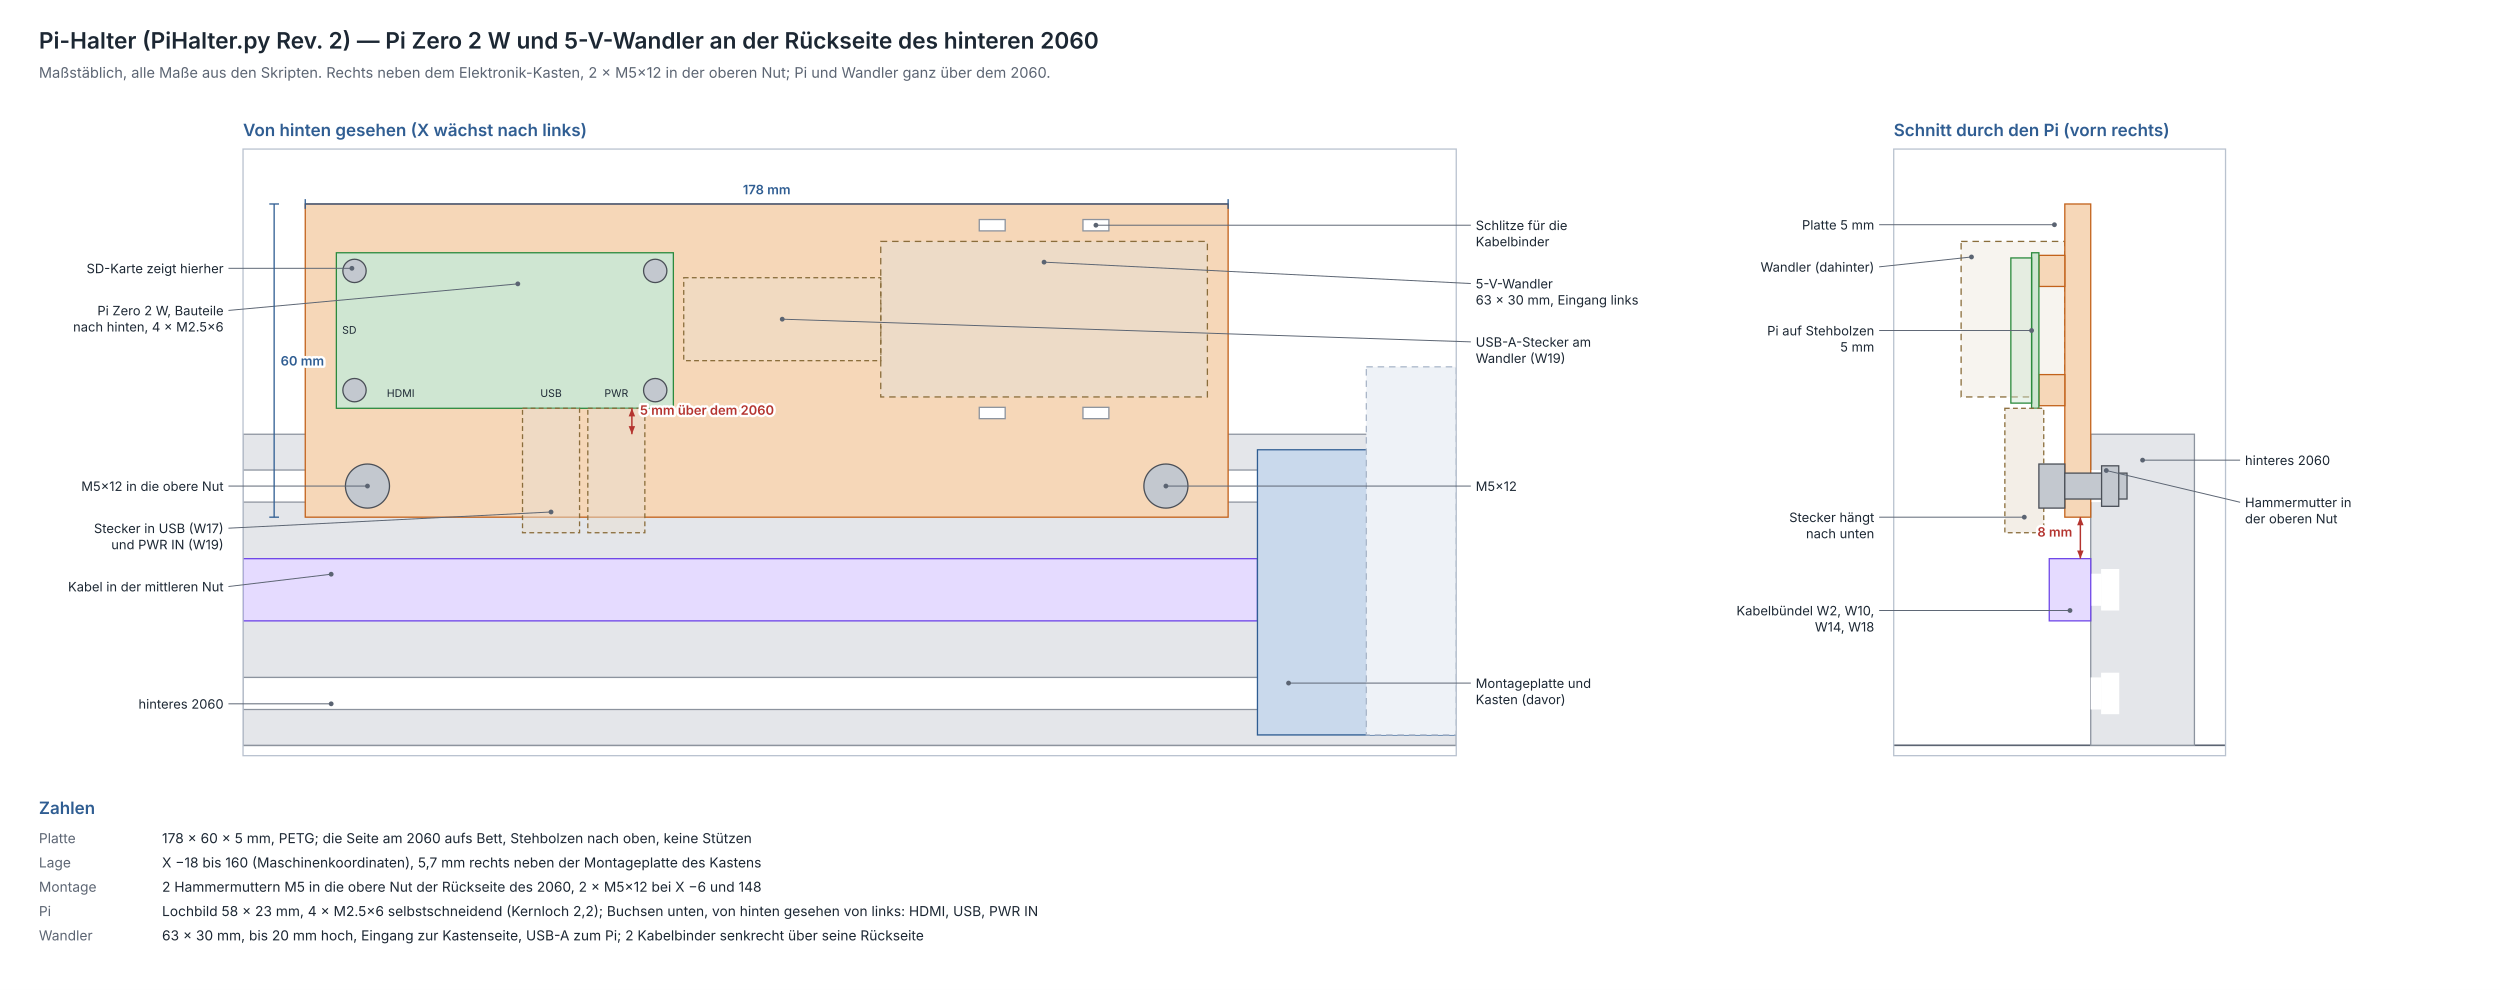
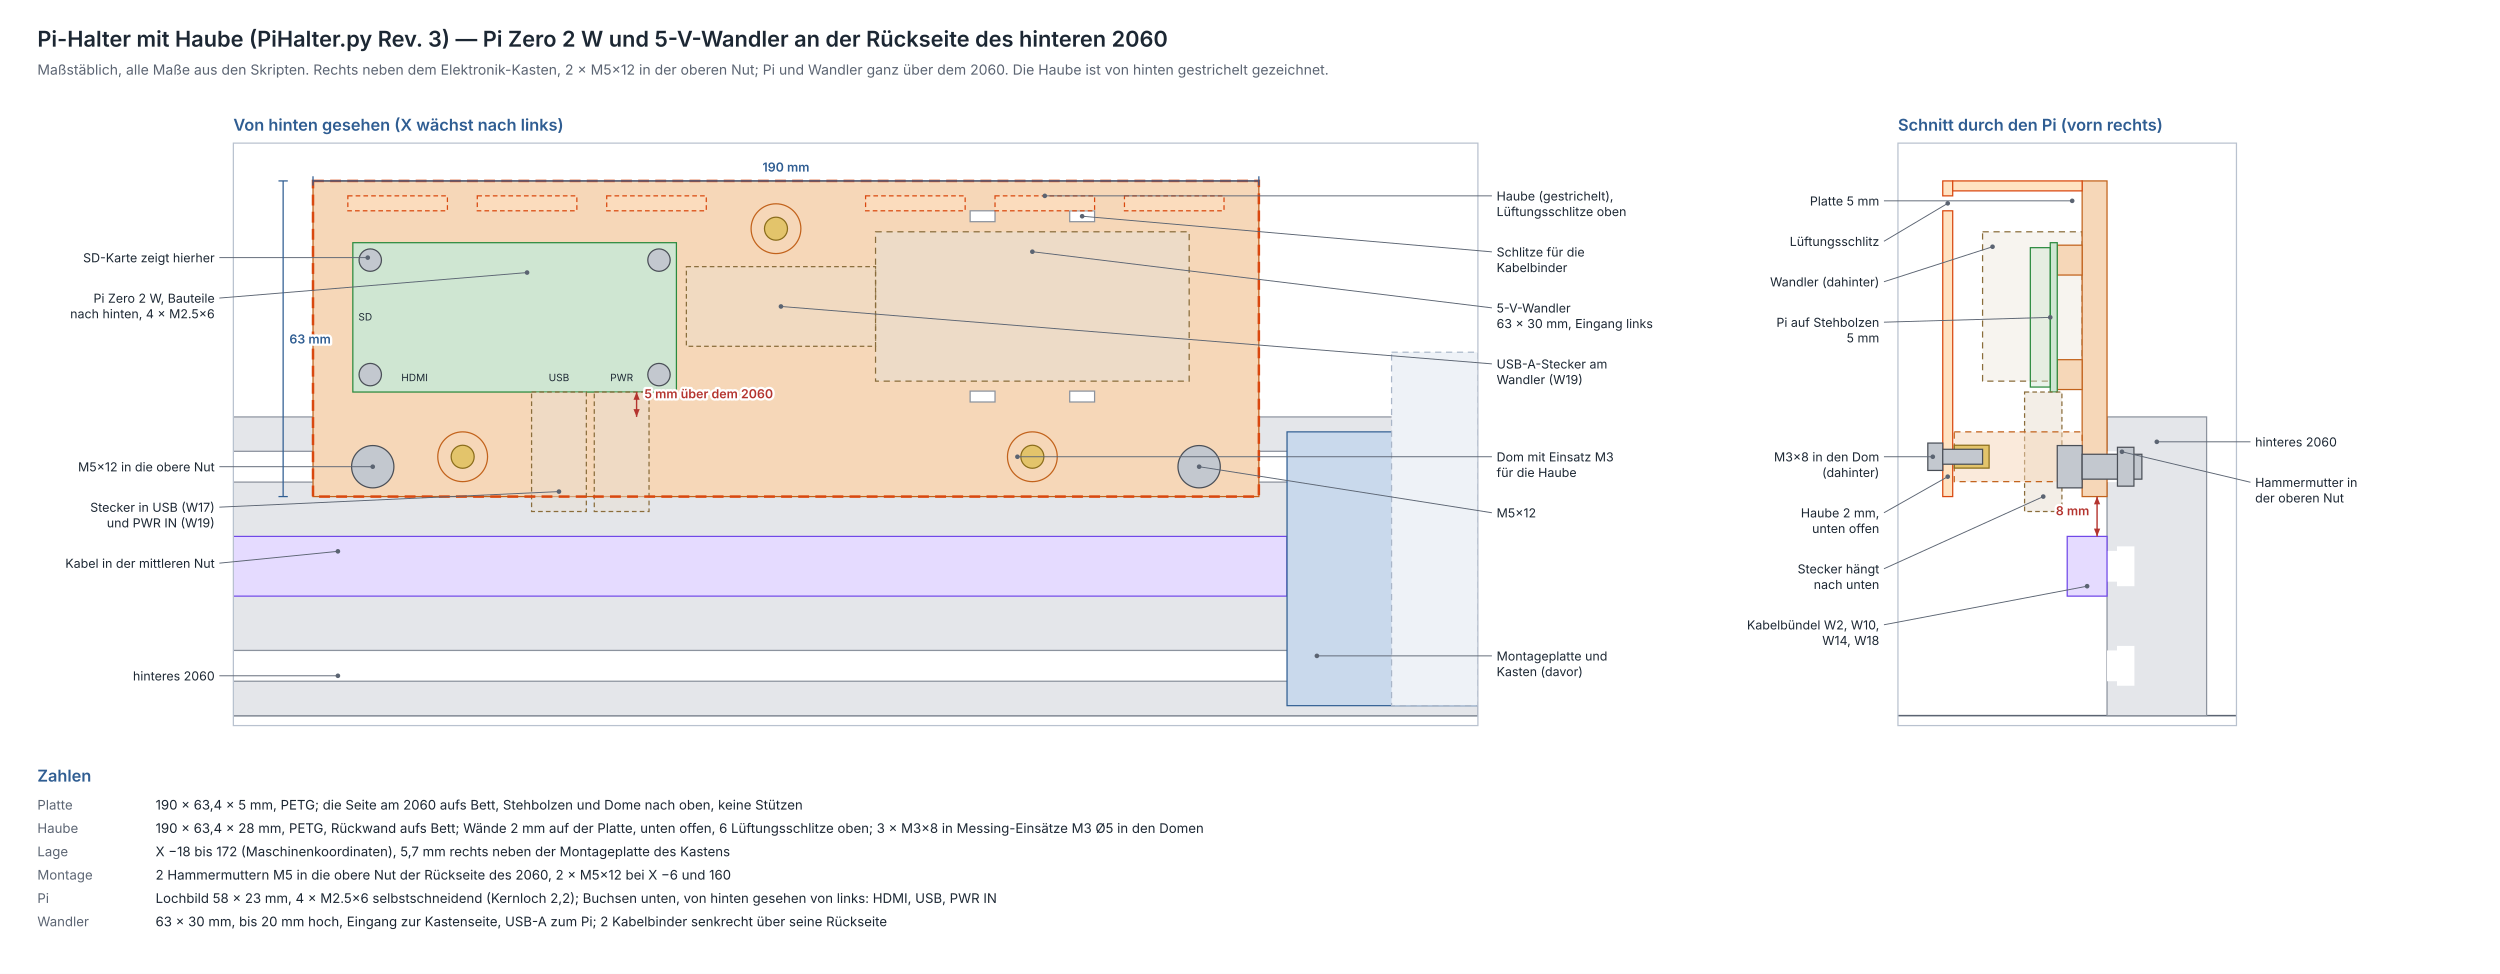
- <svg xmlns="http://www.w3.org/2000/svg" width="1543" height="611" viewBox="0 0 1543 611" font-family="Inter, Helvetica, Arial, sans-serif">
-   <rect width="1543" height="611" fill="#ffffff" />
-   <text x="24.0" y="30.0" font-size="14" fill="#1c2733" text-anchor="start" font-weight="600">Pi-Halter (PiHalter.py Rev. 2) — Pi Zero 2 W und 5-V-Wandler an der Rückseite des hinteren 2060</text>
-   <text x="24.0" y="48.0" font-size="9" fill="#5b6472" text-anchor="start">Maßstäblich, alle Maße aus den Skripten. Rechts neben dem Elektronik-Kasten, 2 × M5×12 in der oberen Nut; Pi und Wandler ganz über dem 2060.</text>
+ <svg xmlns="http://www.w3.org/2000/svg" width="1607" height="626" viewBox="0 0 1607 626" font-family="Inter, Helvetica, Arial, sans-serif">
+   <rect width="1607" height="626" fill="#ffffff" />
+   <text x="24.0" y="30.0" font-size="14" fill="#1c2733" text-anchor="start" font-weight="600">Pi-Halter mit Haube (PiHalter.py Rev. 3) — Pi Zero 2 W und 5-V-Wandler an der Rückseite des hinteren 2060</text>
+   <text x="24.0" y="48.0" font-size="9" fill="#5b6472" text-anchor="start">Maßstäblich, alle Maße aus den Skripten. Rechts neben dem Elektronik-Kasten, 2 × M5×12 in der oberen Nut; Pi und Wandler ganz über dem 2060. Die Haube ist von hinten gestrichelt gezeichnet.</text>
  <clipPath id="hinten">
-     <rect x="150.0" y="92.0" width="748.8" height="374.4" />
+     <rect x="150.0" y="92.0" width="800.0" height="374.4" />
  </clipPath>
  <g clip-path="url(#hinten)">
-     <line x1="898.8" y1="460.0" x2="150.0" y2="460.0" stroke="#5b6472" stroke-width="1.0" />
-     <rect x="150.0" y="268.0" width="748.8" height="192.0" fill="#e4e6ea" stroke="#8c939e" stroke-width="0.8" />
-     <rect x="150.0" y="418.1" width="748.8" height="19.8" fill="#ffffff" stroke="#8c939e" stroke-width="0.8" />
-     <rect x="150.0" y="354.1" width="748.8" height="19.8" fill="#ffffff" stroke="#8c939e" stroke-width="0.8" />
-     <rect x="150.0" y="290.1" width="748.8" height="19.8" fill="#ffffff" stroke="#8c939e" stroke-width="0.8" />
-     <rect x="150.0" y="344.8" width="626.1" height="38.4" fill="#e5dbff" stroke="#7048e8" stroke-width="0.8" />
-     <rect x="776.1" y="277.6" width="122.7" height="176.0" fill="#c9d9ec" stroke="#2f5d92" stroke-width="0.8" />
-     <rect x="843.3" y="226.4" width="55.5" height="227.2" fill="#eef2f7" stroke="#a9b6c8" stroke-width="0.8" stroke-dasharray="4 3" />
-     <rect x="188.4" y="125.9" width="569.6" height="193.3" fill="#f6d7b8" stroke="#c2621b" stroke-width="0.8" />
-     <rect x="668.4" y="251.4" width="16.0" height="7.0" fill="#ffffff" stroke="#8c939e" stroke-width="0.8" />
-     <rect x="668.4" y="135.5" width="16.0" height="7.0" fill="#ffffff" stroke="#8c939e" stroke-width="0.8" />
-     <rect x="604.4" y="251.4" width="16.0" height="7.0" fill="#ffffff" stroke="#8c939e" stroke-width="0.8" />
-     <rect x="604.4" y="135.5" width="16.0" height="7.0" fill="#ffffff" stroke="#8c939e" stroke-width="0.8" />
-     <rect x="543.6" y="149.0" width="201.6" height="96.0" fill="#e8ded0" stroke="#8a6d3b" stroke-width="0.8" stroke-dasharray="4 3" fill-opacity="0.6" />
-     <rect x="422.0" y="171.4" width="121.6" height="51.2" fill="#e8ded0" stroke="#8a6d3b" stroke-width="0.8" stroke-dasharray="3 2" fill-opacity="0.4" />
-     <rect x="207.6" y="156.0" width="208.0" height="96.0" fill="#cfe6d2" stroke="#2b8a3e" stroke-width="0.8" />
-     <circle cx="404.4" cy="240.8" r="7.2" fill="#c3c8cf" stroke="#4a4f57" stroke-width="0.8" />
-     <circle cx="404.4" cy="167.2" r="7.2" fill="#c3c8cf" stroke="#4a4f57" stroke-width="0.8" />
-     <circle cx="218.8" cy="240.8" r="7.2" fill="#c3c8cf" stroke="#4a4f57" stroke-width="0.8" />
-     <circle cx="218.8" cy="167.2" r="7.2" fill="#c3c8cf" stroke="#4a4f57" stroke-width="0.8" />
-     <rect x="362.8" y="252.0" width="35.2" height="76.8" fill="#e8ded0" stroke="#8a6d3b" stroke-width="0.8" stroke-dasharray="3 2" fill-opacity="0.5" />
-     <rect x="322.5" y="252.0" width="35.2" height="76.8" fill="#e8ded0" stroke="#8a6d3b" stroke-width="0.8" stroke-dasharray="3 2" fill-opacity="0.5" />
-     <text x="247.3" y="245.0" font-size="6.5" fill="#1c2733" text-anchor="middle">HDMI</text>
-     <text x="380.4" y="245.0" font-size="6.5" fill="#1c2733" text-anchor="middle">PWR</text>
-     <text x="340.1" y="245.0" font-size="6.5" fill="#1c2733" text-anchor="middle">USB</text>
-     <text x="215.6" y="206.0" font-size="6.5" fill="#1c2733" text-anchor="middle">SD</text>
-     <circle cx="719.6" cy="300.0" r="13.6" fill="#c3c8cf" stroke="#4a4f57" stroke-width="0.8" />
-     <circle cx="226.8" cy="300.0" r="13.6" fill="#c3c8cf" stroke="#4a4f57" stroke-width="0.8" />
+     <line x1="950.0" y1="460.0" x2="150.0" y2="460.0" stroke="#5b6472" stroke-width="1.0" />
+     <rect x="150.0" y="268.0" width="800.0" height="192.0" fill="#e4e6ea" stroke="#8c939e" stroke-width="0.8" />
+     <rect x="150.0" y="418.1" width="800.0" height="19.8" fill="#ffffff" stroke="#8c939e" stroke-width="0.8" />
+     <rect x="150.0" y="354.1" width="800.0" height="19.8" fill="#ffffff" stroke="#8c939e" stroke-width="0.8" />
+     <rect x="150.0" y="290.1" width="800.0" height="19.8" fill="#ffffff" stroke="#8c939e" stroke-width="0.8" />
+     <rect x="150.0" y="344.8" width="677.3" height="38.4" fill="#e5dbff" stroke="#7048e8" stroke-width="0.8" />
+     <rect x="827.3" y="277.6" width="122.7" height="176.0" fill="#c9d9ec" stroke="#2f5d92" stroke-width="0.8" />
+     <rect x="894.5" y="226.4" width="55.5" height="227.2" fill="#eef2f7" stroke="#a9b6c8" stroke-width="0.8" stroke-dasharray="4 3" />
+     <rect x="201.2" y="116.3" width="608.0" height="202.9" fill="#f6d7b8" stroke="#c2621b" stroke-width="0.8" />
+     <rect x="687.6" y="251.4" width="16.0" height="7.0" fill="#ffffff" stroke="#8c939e" stroke-width="0.8" />
+     <rect x="687.6" y="135.5" width="16.0" height="7.0" fill="#ffffff" stroke="#8c939e" stroke-width="0.8" />
+     <rect x="623.6" y="251.4" width="16.0" height="7.0" fill="#ffffff" stroke="#8c939e" stroke-width="0.8" />
+     <rect x="623.6" y="135.5" width="16.0" height="7.0" fill="#ffffff" stroke="#8c939e" stroke-width="0.8" />
+     <rect x="562.8" y="149.0" width="201.6" height="96.0" fill="#e8ded0" stroke="#8a6d3b" stroke-width="0.8" stroke-dasharray="4 3" fill-opacity="0.6" />
+     <rect x="441.2" y="171.4" width="121.6" height="51.2" fill="#e8ded0" stroke="#8a6d3b" stroke-width="0.8" stroke-dasharray="3 2" fill-opacity="0.4" />
+     <rect x="226.8" y="156.0" width="208.0" height="96.0" fill="#cfe6d2" stroke="#2b8a3e" stroke-width="0.8" />
+     <circle cx="423.6" cy="240.8" r="7.2" fill="#c3c8cf" stroke="#4a4f57" stroke-width="0.8" />
+     <circle cx="423.6" cy="167.2" r="7.2" fill="#c3c8cf" stroke="#4a4f57" stroke-width="0.8" />
+     <circle cx="238.0" cy="240.8" r="7.2" fill="#c3c8cf" stroke="#4a4f57" stroke-width="0.8" />
+     <circle cx="238.0" cy="167.2" r="7.2" fill="#c3c8cf" stroke="#4a4f57" stroke-width="0.8" />
+     <rect x="382.0" y="252.0" width="35.2" height="76.8" fill="#e8ded0" stroke="#8a6d3b" stroke-width="0.8" stroke-dasharray="3 2" fill-opacity="0.5" />
+     <rect x="341.7" y="252.0" width="35.2" height="76.8" fill="#e8ded0" stroke="#8a6d3b" stroke-width="0.8" stroke-dasharray="3 2" fill-opacity="0.5" />
+     <text x="266.5" y="245.0" font-size="6.5" fill="#1c2733" text-anchor="middle">HDMI</text>
+     <text x="399.6" y="245.0" font-size="6.5" fill="#1c2733" text-anchor="middle">PWR</text>
+     <text x="359.3" y="245.0" font-size="6.5" fill="#1c2733" text-anchor="middle">USB</text>
+     <text x="234.8" y="206.0" font-size="6.5" fill="#1c2733" text-anchor="middle">SD</text>
+     <circle cx="770.8" cy="300.0" r="13.6" fill="#c3c8cf" stroke="#4a4f57" stroke-width="0.8" />
+     <circle cx="239.6" cy="300.0" r="13.6" fill="#c3c8cf" stroke="#4a4f57" stroke-width="0.8" />
+     <circle cx="498.8" cy="147.0" r="16.0" fill="#f6d7b8" stroke="#c2621b" stroke-width="0.8" />
+     <circle cx="498.8" cy="147.0" r="7.4" fill="#e3c46b" stroke="#8a6d1b" stroke-width="0.8" />
+     <circle cx="663.6" cy="293.6" r="16.0" fill="#f6d7b8" stroke="#c2621b" stroke-width="0.8" />
+     <circle cx="663.6" cy="293.6" r="7.4" fill="#e3c46b" stroke="#8a6d1b" stroke-width="0.8" />
+     <circle cx="297.4" cy="293.6" r="16.0" fill="#f6d7b8" stroke="#c2621b" stroke-width="0.8" />
+     <circle cx="297.4" cy="293.6" r="7.4" fill="#e3c46b" stroke="#8a6d1b" stroke-width="0.8" />
+     <rect x="201.2" y="116.3" width="608.0" height="202.9" fill="none" stroke="#d9480f" stroke-width="1.6" stroke-dasharray="7 4" />
+     <rect x="722.8" y="125.9" width="64.0" height="9.6" fill="#ffe3c2" stroke="#d9480f" stroke-width="0.8" fill-opacity="0.5" stroke-dasharray="3 2" />
+     <rect x="639.6" y="125.9" width="64.0" height="9.6" fill="#ffe3c2" stroke="#d9480f" stroke-width="0.8" fill-opacity="0.5" stroke-dasharray="3 2" />
+     <rect x="556.4" y="125.9" width="64.0" height="9.6" fill="#ffe3c2" stroke="#d9480f" stroke-width="0.8" fill-opacity="0.5" stroke-dasharray="3 2" />
+     <rect x="390.0" y="125.9" width="64.0" height="9.6" fill="#ffe3c2" stroke="#d9480f" stroke-width="0.8" fill-opacity="0.5" stroke-dasharray="3 2" />
+     <rect x="306.8" y="125.9" width="64.0" height="9.6" fill="#ffe3c2" stroke="#d9480f" stroke-width="0.8" fill-opacity="0.5" stroke-dasharray="3 2" />
+     <rect x="223.6" y="125.9" width="64.0" height="9.6" fill="#ffe3c2" stroke="#d9480f" stroke-width="0.8" fill-opacity="0.5" stroke-dasharray="3 2" />
  </g>
-   <rect x="150.0" y="92.0" width="748.8" height="374.4" fill="none" stroke="#b9c2cf" stroke-width="0.8" />
+   <rect x="150.0" y="92.0" width="800.0" height="374.4" fill="none" stroke="#b9c2cf" stroke-width="0.8" />
  <text x="150.0" y="84.0" font-size="10.5" fill="#2f5d92" text-anchor="start" font-weight="600">Von hinten gesehen (X wächst nach links)</text>
-   <line x1="217.2" y1="165.6" x2="141.0" y2="165.6" stroke="#5b6472" stroke-width="0.6" />
-   <circle cx="217.2" cy="165.6" r="1.5" fill="#5b6472" />
+   <line x1="236.4" y1="165.6" x2="141.0" y2="165.6" stroke="#5b6472" stroke-width="0.6" />
+   <circle cx="236.4" cy="165.6" r="1.5" fill="#5b6472" />
  <text x="138.0" y="168.6" font-size="8.0" fill="#1c2733" text-anchor="end" stroke="#ffffff" stroke-width="3" stroke-linejoin="round" paint-order="stroke">SD-Karte zeigt hierher</text>
-   <line x1="319.6" y1="175.2" x2="141.0" y2="191.6" stroke="#5b6472" stroke-width="0.6" />
-   <circle cx="319.6" cy="175.2" r="1.5" fill="#5b6472" />
+   <line x1="338.8" y1="175.2" x2="141.0" y2="191.6" stroke="#5b6472" stroke-width="0.6" />
+   <circle cx="338.8" cy="175.2" r="1.5" fill="#5b6472" />
  <text x="138.0" y="194.6" font-size="8.0" fill="#1c2733" text-anchor="end" stroke="#ffffff" stroke-width="3" stroke-linejoin="round" paint-order="stroke">Pi Zero 2 W, Bauteile</text>
  <text x="138.0" y="204.6" font-size="8.0" fill="#1c2733" text-anchor="end" stroke="#ffffff" stroke-width="3" stroke-linejoin="round" paint-order="stroke">nach hinten, 4 × M2.5×6</text>
-   <line x1="226.8" y1="300.0" x2="141.0" y2="300.0" stroke="#5b6472" stroke-width="0.6" />
-   <circle cx="226.8" cy="300.0" r="1.5" fill="#5b6472" />
+   <line x1="239.6" y1="300.0" x2="141.0" y2="300.0" stroke="#5b6472" stroke-width="0.6" />
+   <circle cx="239.6" cy="300.0" r="1.5" fill="#5b6472" />
  <text x="138.0" y="303.0" font-size="8.0" fill="#1c2733" text-anchor="end" stroke="#ffffff" stroke-width="3" stroke-linejoin="round" paint-order="stroke">M5×12 in die obere Nut</text>
-   <line x1="340.1" y1="316.0" x2="141.0" y2="326.0" stroke="#5b6472" stroke-width="0.6" />
-   <circle cx="340.1" cy="316.0" r="1.5" fill="#5b6472" />
+   <line x1="359.3" y1="316.0" x2="141.0" y2="326.0" stroke="#5b6472" stroke-width="0.6" />
+   <circle cx="359.3" cy="316.0" r="1.5" fill="#5b6472" />
  <text x="138.0" y="329.0" font-size="8.0" fill="#1c2733" text-anchor="end" stroke="#ffffff" stroke-width="3" stroke-linejoin="round" paint-order="stroke">Stecker in USB (W17)</text>
  <text x="138.0" y="339.0" font-size="8.0" fill="#1c2733" text-anchor="end" stroke="#ffffff" stroke-width="3" stroke-linejoin="round" paint-order="stroke">und PWR IN (W19)</text>
-   <line x1="204.4" y1="354.4" x2="141.0" y2="362.0" stroke="#5b6472" stroke-width="0.6" />
-   <circle cx="204.4" cy="354.4" r="1.5" fill="#5b6472" />
+   <line x1="217.2" y1="354.4" x2="141.0" y2="362.0" stroke="#5b6472" stroke-width="0.6" />
+   <circle cx="217.2" cy="354.4" r="1.5" fill="#5b6472" />
  <text x="138.0" y="365.0" font-size="8.0" fill="#1c2733" text-anchor="end" stroke="#ffffff" stroke-width="3" stroke-linejoin="round" paint-order="stroke">Kabel in der mittleren Nut</text>
-   <line x1="204.4" y1="434.4" x2="141.0" y2="434.4" stroke="#5b6472" stroke-width="0.6" />
-   <circle cx="204.4" cy="434.4" r="1.5" fill="#5b6472" />
+   <line x1="217.2" y1="434.4" x2="141.0" y2="434.4" stroke="#5b6472" stroke-width="0.6" />
+   <circle cx="217.2" cy="434.4" r="1.5" fill="#5b6472" />
  <text x="138.0" y="437.4" font-size="8.0" fill="#1c2733" text-anchor="end" stroke="#ffffff" stroke-width="3" stroke-linejoin="round" paint-order="stroke">hinteres 2060</text>
-   <line x1="676.4" y1="139.0" x2="907.8" y2="139.0" stroke="#5b6472" stroke-width="0.6" />
-   <circle cx="676.4" cy="139.0" r="1.5" fill="#5b6472" />
-   <text x="910.8" y="142.0" font-size="8.0" fill="#1c2733" text-anchor="start" stroke="#ffffff" stroke-width="3" stroke-linejoin="round" paint-order="stroke">Schlitze für die</text>
-   <text x="910.8" y="152.0" font-size="8.0" fill="#1c2733" text-anchor="start" stroke="#ffffff" stroke-width="3" stroke-linejoin="round" paint-order="stroke">Kabelbinder</text>
-   <line x1="644.4" y1="161.8" x2="907.8" y2="175.0" stroke="#5b6472" stroke-width="0.6" />
-   <circle cx="644.4" cy="161.8" r="1.5" fill="#5b6472" />
-   <text x="910.8" y="178.0" font-size="8.0" fill="#1c2733" text-anchor="start" stroke="#ffffff" stroke-width="3" stroke-linejoin="round" paint-order="stroke">5-V-Wandler</text>
-   <text x="910.8" y="188.0" font-size="8.0" fill="#1c2733" text-anchor="start" stroke="#ffffff" stroke-width="3" stroke-linejoin="round" paint-order="stroke">63 × 30 mm, Eingang links</text>
-   <line x1="482.8" y1="197.0" x2="907.8" y2="211.0" stroke="#5b6472" stroke-width="0.6" />
-   <circle cx="482.8" cy="197.0" r="1.5" fill="#5b6472" />
-   <text x="910.8" y="214.0" font-size="8.0" fill="#1c2733" text-anchor="start" stroke="#ffffff" stroke-width="3" stroke-linejoin="round" paint-order="stroke">USB-A-Stecker am</text>
-   <text x="910.8" y="224.0" font-size="8.0" fill="#1c2733" text-anchor="start" stroke="#ffffff" stroke-width="3" stroke-linejoin="round" paint-order="stroke">Wandler (W19)</text>
-   <line x1="719.6" y1="300.0" x2="907.8" y2="300.0" stroke="#5b6472" stroke-width="0.6" />
-   <circle cx="719.6" cy="300.0" r="1.5" fill="#5b6472" />
-   <text x="910.8" y="303.0" font-size="8.0" fill="#1c2733" text-anchor="start" stroke="#ffffff" stroke-width="3" stroke-linejoin="round" paint-order="stroke">M5×12</text>
-   <line x1="795.3" y1="421.6" x2="907.8" y2="421.6" stroke="#5b6472" stroke-width="0.6" />
-   <circle cx="795.3" cy="421.6" r="1.5" fill="#5b6472" />
-   <text x="910.8" y="424.6" font-size="8.0" fill="#1c2733" text-anchor="start" stroke="#ffffff" stroke-width="3" stroke-linejoin="round" paint-order="stroke">Montageplatte und</text>
-   <text x="910.8" y="434.6" font-size="8.0" fill="#1c2733" text-anchor="start" stroke="#ffffff" stroke-width="3" stroke-linejoin="round" paint-order="stroke">Kasten (davor)</text>
-   <line x1="758.0" y1="125.9" x2="188.4" y2="125.9" stroke="#2f5d92" stroke-width="0.8" />
-   <line x1="758.0" y1="122.9" x2="758.0" y2="128.9" stroke="#2f5d92" stroke-width="0.8" />
-   <line x1="188.4" y1="122.9" x2="188.4" y2="128.9" stroke="#2f5d92" stroke-width="0.8" />
-   <text x="473.2" y="119.9" font-size="8.0" fill="#2f5d92" text-anchor="middle" font-weight="600" stroke="#ffffff" stroke-width="3" stroke-linejoin="round" paint-order="stroke">178 mm</text>
-   <line x1="169.2" y1="319.2" x2="169.2" y2="125.9" stroke="#2f5d92" stroke-width="0.8" />
-   <line x1="166.2" y1="319.2" x2="172.2" y2="319.2" stroke="#2f5d92" stroke-width="0.8" />
-   <line x1="166.2" y1="125.9" x2="172.2" y2="125.9" stroke="#2f5d92" stroke-width="0.8" />
-   <text x="173.2" y="225.6" font-size="8.0" fill="#2f5d92" text-anchor="start" font-weight="600" stroke="#ffffff" stroke-width="3" stroke-linejoin="round" paint-order="stroke">60 mm</text>
-   <line x1="390.0" y1="268.0" x2="390.0" y2="252.0" stroke="#b4342f" stroke-width="0.9" />
-   <polygon points="390.0,268.0 388.0,263.0 392.0,263.0" fill="#b4342f" />
-   <polygon points="390.0,252.0 392.0,257.0 388.0,257.0" fill="#b4342f" />
-   <text x="395.0" y="256.0" font-size="8.0" fill="#b4342f" text-anchor="start" font-weight="600" stroke="#ffffff" stroke-width="3" stroke-linejoin="round" paint-order="stroke">5 mm über dem 2060</text>
+   <line x1="671.6" y1="125.9" x2="959.0" y2="125.9" stroke="#5b6472" stroke-width="0.6" />
+   <circle cx="671.6" cy="125.9" r="1.5" fill="#5b6472" />
+   <text x="962.0" y="128.9" font-size="8.0" fill="#1c2733" text-anchor="start" stroke="#ffffff" stroke-width="3" stroke-linejoin="round" paint-order="stroke">Haube (gestrichelt),</text>
+   <text x="962.0" y="138.9" font-size="8.0" fill="#1c2733" text-anchor="start" stroke="#ffffff" stroke-width="3" stroke-linejoin="round" paint-order="stroke">Lüftungsschlitze oben</text>
+   <line x1="695.6" y1="139.0" x2="959.0" y2="161.9" stroke="#5b6472" stroke-width="0.6" />
+   <circle cx="695.6" cy="139.0" r="1.5" fill="#5b6472" />
+   <text x="962.0" y="164.9" font-size="8.0" fill="#1c2733" text-anchor="start" stroke="#ffffff" stroke-width="3" stroke-linejoin="round" paint-order="stroke">Schlitze für die</text>
+   <text x="962.0" y="174.9" font-size="8.0" fill="#1c2733" text-anchor="start" stroke="#ffffff" stroke-width="3" stroke-linejoin="round" paint-order="stroke">Kabelbinder</text>
+   <line x1="663.6" y1="161.8" x2="959.0" y2="197.9" stroke="#5b6472" stroke-width="0.6" />
+   <circle cx="663.6" cy="161.8" r="1.5" fill="#5b6472" />
+   <text x="962.0" y="200.9" font-size="8.0" fill="#1c2733" text-anchor="start" stroke="#ffffff" stroke-width="3" stroke-linejoin="round" paint-order="stroke">5-V-Wandler</text>
+   <text x="962.0" y="210.9" font-size="8.0" fill="#1c2733" text-anchor="start" stroke="#ffffff" stroke-width="3" stroke-linejoin="round" paint-order="stroke">63 × 30 mm, Eingang links</text>
+   <line x1="502.0" y1="197.0" x2="959.0" y2="233.9" stroke="#5b6472" stroke-width="0.6" />
+   <circle cx="502.0" cy="197.0" r="1.5" fill="#5b6472" />
+   <text x="962.0" y="236.9" font-size="8.0" fill="#1c2733" text-anchor="start" stroke="#ffffff" stroke-width="3" stroke-linejoin="round" paint-order="stroke">USB-A-Stecker am</text>
+   <text x="962.0" y="246.9" font-size="8.0" fill="#1c2733" text-anchor="start" stroke="#ffffff" stroke-width="3" stroke-linejoin="round" paint-order="stroke">Wandler (W19)</text>
+   <line x1="654.0" y1="293.6" x2="959.0" y2="293.6" stroke="#5b6472" stroke-width="0.6" />
+   <circle cx="654.0" cy="293.6" r="1.5" fill="#5b6472" />
+   <text x="962.0" y="296.6" font-size="8.0" fill="#1c2733" text-anchor="start" stroke="#ffffff" stroke-width="3" stroke-linejoin="round" paint-order="stroke">Dom mit Einsatz M3</text>
+   <text x="962.0" y="306.6" font-size="8.0" fill="#1c2733" text-anchor="start" stroke="#ffffff" stroke-width="3" stroke-linejoin="round" paint-order="stroke">für die Haube</text>
+   <line x1="770.8" y1="300.0" x2="959.0" y2="329.6" stroke="#5b6472" stroke-width="0.6" />
+   <circle cx="770.8" cy="300.0" r="1.5" fill="#5b6472" />
+   <text x="962.0" y="332.6" font-size="8.0" fill="#1c2733" text-anchor="start" stroke="#ffffff" stroke-width="3" stroke-linejoin="round" paint-order="stroke">M5×12</text>
+   <line x1="846.5" y1="421.6" x2="959.0" y2="421.6" stroke="#5b6472" stroke-width="0.6" />
+   <circle cx="846.5" cy="421.6" r="1.5" fill="#5b6472" />
+   <text x="962.0" y="424.6" font-size="8.0" fill="#1c2733" text-anchor="start" stroke="#ffffff" stroke-width="3" stroke-linejoin="round" paint-order="stroke">Montageplatte und</text>
+   <text x="962.0" y="434.6" font-size="8.0" fill="#1c2733" text-anchor="start" stroke="#ffffff" stroke-width="3" stroke-linejoin="round" paint-order="stroke">Kasten (davor)</text>
+   <line x1="809.2" y1="116.3" x2="201.2" y2="116.3" stroke="#2f5d92" stroke-width="0.8" />
+   <line x1="809.2" y1="113.3" x2="809.2" y2="119.3" stroke="#2f5d92" stroke-width="0.8" />
+   <line x1="201.2" y1="113.3" x2="201.2" y2="119.3" stroke="#2f5d92" stroke-width="0.8" />
+   <text x="505.2" y="110.3" font-size="8.0" fill="#2f5d92" text-anchor="middle" font-weight="600" stroke="#ffffff" stroke-width="3" stroke-linejoin="round" paint-order="stroke">190 mm</text>
+   <line x1="182.0" y1="319.2" x2="182.0" y2="116.3" stroke="#2f5d92" stroke-width="0.8" />
+   <line x1="179.0" y1="319.2" x2="185.0" y2="319.2" stroke="#2f5d92" stroke-width="0.8" />
+   <line x1="179.0" y1="116.3" x2="185.0" y2="116.3" stroke="#2f5d92" stroke-width="0.8" />
+   <text x="186.0" y="220.8" font-size="8.0" fill="#2f5d92" text-anchor="start" font-weight="600" stroke="#ffffff" stroke-width="3" stroke-linejoin="round" paint-order="stroke">63 mm</text>
+   <line x1="409.2" y1="268.0" x2="409.2" y2="252.0" stroke="#b4342f" stroke-width="0.9" />
+   <polygon points="409.2,268.0 407.2,263.0 411.2,263.0" fill="#b4342f" />
+   <polygon points="409.2,252.0 411.2,257.0 407.2,257.0" fill="#b4342f" />
+   <text x="414.2" y="256.0" font-size="8.0" fill="#b4342f" text-anchor="start" font-weight="600" stroke="#ffffff" stroke-width="3" stroke-linejoin="round" paint-order="stroke">5 mm über dem 2060</text>
  <clipPath id="schnitt">
-     <rect x="1168.8" y="92.0" width="204.8" height="374.4" />
+     <rect x="1220.0" y="92.0" width="217.6" height="374.4" />
  </clipPath>
  <g clip-path="url(#schnitt)">
-     <line x1="1168.8" y1="460.0" x2="1373.6" y2="460.0" stroke="#5b6472" stroke-width="1.0" />
-     <rect x="1290.4" y="268.0" width="64.0" height="192.0" fill="#e4e6ea" stroke="#8c939e" stroke-width="0.8" />
-     <rect x="1290.4" y="418.1" width="6.4" height="19.8" fill="#ffffff" stroke="none" stroke-width="0.8" />
-     <rect x="1296.8" y="415.2" width="11.2" height="25.6" fill="#ffffff" stroke="none" stroke-width="0.8" />
-     <rect x="1290.4" y="354.1" width="6.4" height="19.8" fill="#ffffff" stroke="none" stroke-width="0.8" />
-     <rect x="1296.8" y="351.2" width="11.2" height="25.6" fill="#ffffff" stroke="none" stroke-width="0.8" />
-     <rect x="1290.4" y="290.1" width="6.4" height="19.8" fill="#ffffff" stroke="none" stroke-width="0.8" />
-     <rect x="1296.8" y="287.2" width="11.2" height="25.6" fill="#ffffff" stroke="none" stroke-width="0.8" />
-     <rect x="1264.8" y="344.8" width="25.6" height="38.4" fill="#e5dbff" stroke="#7048e8" stroke-width="0.8" />
-     <rect x="1210.4" y="149.0" width="64.0" height="96.0" fill="#e8ded0" stroke="#8a6d3b" stroke-width="0.8" stroke-dasharray="4 3" fill-opacity="0.35" />
-     <rect x="1274.4" y="125.9" width="16.0" height="193.3" fill="#f6d7b8" stroke="#c2621b" stroke-width="0.8" />
-     <rect x="1258.4" y="231.2" width="16.0" height="19.2" fill="#f6d7b8" stroke="#c2621b" stroke-width="0.8" />
-     <rect x="1258.4" y="157.6" width="16.0" height="19.2" fill="#f6d7b8" stroke="#c2621b" stroke-width="0.8" />
-     <rect x="1253.9" y="156.0" width="4.5" height="96.0" fill="#cfe6d2" stroke="#2b8a3e" stroke-width="0.8" />
-     <rect x="1241.1" y="159.2" width="12.8" height="89.6" fill="#cfe6d2" stroke="#2b8a3e" stroke-width="0.8" fill-opacity="0.45" />
-     <rect x="1237.4" y="252.0" width="24.0" height="76.8" fill="#e8ded0" stroke="#8a6d3b" stroke-width="0.8" stroke-dasharray="3 2" fill-opacity="0.5" />
-     <rect x="1258.4" y="286.4" width="16.0" height="27.2" fill="#c3c8cf" stroke="#4a4f57" stroke-width="0.8" />
-     <rect x="1274.4" y="292.0" width="38.4" height="16.0" fill="#c3c8cf" stroke="#4a4f57" stroke-width="0.8" />
-     <rect x="1297.1" y="287.5" width="10.6" height="25.0" fill="#c3c8cf" stroke="#4a4f57" stroke-width="0.8" />
+     <line x1="1220.0" y1="460.0" x2="1437.6" y2="460.0" stroke="#5b6472" stroke-width="1.0" />
+     <rect x="1354.4" y="268.0" width="64.0" height="192.0" fill="#e4e6ea" stroke="#8c939e" stroke-width="0.8" />
+     <rect x="1354.4" y="418.1" width="6.4" height="19.8" fill="#ffffff" stroke="none" stroke-width="0.8" />
+     <rect x="1360.8" y="415.2" width="11.2" height="25.6" fill="#ffffff" stroke="none" stroke-width="0.8" />
+     <rect x="1354.4" y="354.1" width="6.4" height="19.8" fill="#ffffff" stroke="none" stroke-width="0.8" />
+     <rect x="1360.8" y="351.2" width="11.2" height="25.6" fill="#ffffff" stroke="none" stroke-width="0.8" />
+     <rect x="1354.4" y="290.1" width="6.4" height="19.8" fill="#ffffff" stroke="none" stroke-width="0.8" />
+     <rect x="1360.8" y="287.2" width="11.2" height="25.6" fill="#ffffff" stroke="none" stroke-width="0.8" />
+     <rect x="1328.8" y="344.8" width="25.6" height="38.4" fill="#e5dbff" stroke="#7048e8" stroke-width="0.8" />
+     <rect x="1274.4" y="149.0" width="64.0" height="96.0" fill="#e8ded0" stroke="#8a6d3b" stroke-width="0.8" stroke-dasharray="4 3" fill-opacity="0.35" />
+     <rect x="1338.4" y="116.3" width="16.0" height="202.9" fill="#f6d7b8" stroke="#c2621b" stroke-width="0.8" />
+     <rect x="1322.4" y="231.2" width="16.0" height="19.2" fill="#f6d7b8" stroke="#c2621b" stroke-width="0.8" />
+     <rect x="1322.4" y="157.6" width="16.0" height="19.2" fill="#f6d7b8" stroke="#c2621b" stroke-width="0.8" />
+     <rect x="1317.9" y="156.0" width="4.5" height="96.0" fill="#cfe6d2" stroke="#2b8a3e" stroke-width="0.8" />
+     <rect x="1305.1" y="159.2" width="12.8" height="89.6" fill="#cfe6d2" stroke="#2b8a3e" stroke-width="0.8" fill-opacity="0.45" />
+     <rect x="1301.4" y="252.0" width="24.0" height="76.8" fill="#e8ded0" stroke="#8a6d3b" stroke-width="0.8" stroke-dasharray="3 2" fill-opacity="0.5" />
+     <rect x="1248.8" y="135.5" width="6.4" height="183.7" fill="#ffe3c2" stroke="#d9480f" stroke-width="0.8" />
+     <rect x="1248.8" y="116.3" width="6.4" height="9.6" fill="#ffe3c2" stroke="#d9480f" stroke-width="0.8" />
+     <rect x="1255.2" y="116.3" width="83.2" height="6.4" fill="#ffe3c2" stroke="#d9480f" stroke-width="0.8" />
+     <rect x="1256.2" y="277.6" width="82.2" height="32.0" fill="#f6d7b8" stroke="#c2621b" stroke-width="0.8" stroke-dasharray="4 3" fill-opacity="0.5" />
+     <rect x="1256.2" y="286.2" width="22.4" height="14.7" fill="#e3c46b" stroke="#8a6d1b" stroke-width="0.8" />
+     <rect x="1239.2" y="284.8" width="9.6" height="17.6" fill="#c3c8cf" stroke="#4a4f57" stroke-width="0.8" />
+     <rect x="1248.8" y="288.8" width="25.6" height="9.6" fill="#c3c8cf" stroke="#4a4f57" stroke-width="0.8" />
+     <rect x="1322.4" y="286.4" width="16.0" height="27.2" fill="#c3c8cf" stroke="#4a4f57" stroke-width="0.8" />
+     <rect x="1338.4" y="292.0" width="38.4" height="16.0" fill="#c3c8cf" stroke="#4a4f57" stroke-width="0.8" />
+     <rect x="1361.1" y="287.5" width="10.6" height="25.0" fill="#c3c8cf" stroke="#4a4f57" stroke-width="0.8" />
  </g>
-   <rect x="1168.8" y="92.0" width="204.8" height="374.4" fill="none" stroke="#b9c2cf" stroke-width="0.8" />
-   <text x="1168.8" y="84.0" font-size="10.5" fill="#2f5d92" text-anchor="start" font-weight="600">Schnitt durch den Pi (vorn rechts)</text>
-   <line x1="1268.0" y1="138.7" x2="1159.8" y2="138.7" stroke="#5b6472" stroke-width="0.6" />
-   <circle cx="1268.0" cy="138.7" r="1.5" fill="#5b6472" />
-   <text x="1156.8" y="141.7" font-size="8.0" fill="#1c2733" text-anchor="end" stroke="#ffffff" stroke-width="3" stroke-linejoin="round" paint-order="stroke">Platte 5 mm</text>
-   <line x1="1216.8" y1="158.6" x2="1159.8" y2="164.7" stroke="#5b6472" stroke-width="0.6" />
-   <circle cx="1216.8" cy="158.6" r="1.5" fill="#5b6472" />
-   <text x="1156.8" y="167.7" font-size="8.0" fill="#1c2733" text-anchor="end" stroke="#ffffff" stroke-width="3" stroke-linejoin="round" paint-order="stroke">Wandler (dahinter)</text>
-   <line x1="1253.9" y1="204.0" x2="1159.8" y2="204.0" stroke="#5b6472" stroke-width="0.6" />
-   <circle cx="1253.9" cy="204.0" r="1.5" fill="#5b6472" />
-   <text x="1156.8" y="207.0" font-size="8.0" fill="#1c2733" text-anchor="end" stroke="#ffffff" stroke-width="3" stroke-linejoin="round" paint-order="stroke">Pi auf Stehbolzen</text>
-   <text x="1156.8" y="217.0" font-size="8.0" fill="#1c2733" text-anchor="end" stroke="#ffffff" stroke-width="3" stroke-linejoin="round" paint-order="stroke">5 mm</text>
-   <line x1="1249.4" y1="319.2" x2="1159.8" y2="319.2" stroke="#5b6472" stroke-width="0.6" />
-   <circle cx="1249.4" cy="319.2" r="1.5" fill="#5b6472" />
-   <text x="1156.8" y="322.2" font-size="8.0" fill="#1c2733" text-anchor="end" stroke="#ffffff" stroke-width="3" stroke-linejoin="round" paint-order="stroke">Stecker hängt</text>
-   <text x="1156.8" y="332.2" font-size="8.0" fill="#1c2733" text-anchor="end" stroke="#ffffff" stroke-width="3" stroke-linejoin="round" paint-order="stroke">nach unten</text>
-   <line x1="1277.6" y1="376.8" x2="1159.8" y2="376.8" stroke="#5b6472" stroke-width="0.6" />
-   <circle cx="1277.6" cy="376.8" r="1.5" fill="#5b6472" />
-   <text x="1156.8" y="379.8" font-size="8.0" fill="#1c2733" text-anchor="end" stroke="#ffffff" stroke-width="3" stroke-linejoin="round" paint-order="stroke">Kabelbündel W2, W10,</text>
-   <text x="1156.8" y="389.8" font-size="8.0" fill="#1c2733" text-anchor="end" stroke="#ffffff" stroke-width="3" stroke-linejoin="round" paint-order="stroke">W14, W18</text>
-   <line x1="1322.4" y1="284.0" x2="1382.6" y2="284.0" stroke="#5b6472" stroke-width="0.6" />
-   <circle cx="1322.4" cy="284.0" r="1.5" fill="#5b6472" />
-   <text x="1385.6" y="287.0" font-size="8.0" fill="#1c2733" text-anchor="start" stroke="#ffffff" stroke-width="3" stroke-linejoin="round" paint-order="stroke">hinteres 2060</text>
-   <line x1="1300.0" y1="290.4" x2="1382.6" y2="310.0" stroke="#5b6472" stroke-width="0.6" />
-   <circle cx="1300.0" cy="290.4" r="1.5" fill="#5b6472" />
-   <text x="1385.6" y="313.0" font-size="8.0" fill="#1c2733" text-anchor="start" stroke="#ffffff" stroke-width="3" stroke-linejoin="round" paint-order="stroke">Hammermutter in</text>
-   <text x="1385.6" y="323.0" font-size="8.0" fill="#1c2733" text-anchor="start" stroke="#ffffff" stroke-width="3" stroke-linejoin="round" paint-order="stroke">der oberen Nut</text>
-   <line x1="1284.0" y1="344.8" x2="1284.0" y2="319.2" stroke="#b4342f" stroke-width="0.9" />
-   <polygon points="1284.0,344.8 1282.0,339.8 1286.0,339.8" fill="#b4342f" />
-   <polygon points="1284.0,319.2 1286.0,324.2 1282.0,324.2" fill="#b4342f" />
-   <text x="1279.0" y="331.2" font-size="8.0" fill="#b4342f" text-anchor="end" font-weight="600" stroke="#ffffff" stroke-width="3" stroke-linejoin="round" paint-order="stroke">8 mm</text>
+   <rect x="1220.0" y="92.0" width="217.6" height="374.4" fill="none" stroke="#b9c2cf" stroke-width="0.8" />
+   <text x="1220.0" y="84.0" font-size="10.5" fill="#2f5d92" text-anchor="start" font-weight="600">Schnitt durch den Pi (vorn rechts)</text>
+   <line x1="1332.0" y1="129.1" x2="1211.0" y2="129.1" stroke="#5b6472" stroke-width="0.6" />
+   <circle cx="1332.0" cy="129.1" r="1.5" fill="#5b6472" />
+   <text x="1208.0" y="132.1" font-size="8.0" fill="#1c2733" text-anchor="end" stroke="#ffffff" stroke-width="3" stroke-linejoin="round" paint-order="stroke">Platte 5 mm</text>
+   <line x1="1252.0" y1="130.7" x2="1211.0" y2="155.1" stroke="#5b6472" stroke-width="0.6" />
+   <circle cx="1252.0" cy="130.7" r="1.5" fill="#5b6472" />
+   <text x="1208.0" y="158.1" font-size="8.0" fill="#1c2733" text-anchor="end" stroke="#ffffff" stroke-width="3" stroke-linejoin="round" paint-order="stroke">Lüftungsschlitz</text>
+   <line x1="1280.8" y1="158.6" x2="1211.0" y2="181.1" stroke="#5b6472" stroke-width="0.6" />
+   <circle cx="1280.8" cy="158.6" r="1.5" fill="#5b6472" />
+   <text x="1208.0" y="184.1" font-size="8.0" fill="#1c2733" text-anchor="end" stroke="#ffffff" stroke-width="3" stroke-linejoin="round" paint-order="stroke">Wandler (dahinter)</text>
+   <line x1="1317.9" y1="204.0" x2="1211.0" y2="207.1" stroke="#5b6472" stroke-width="0.6" />
+   <circle cx="1317.9" cy="204.0" r="1.5" fill="#5b6472" />
+   <text x="1208.0" y="210.1" font-size="8.0" fill="#1c2733" text-anchor="end" stroke="#ffffff" stroke-width="3" stroke-linejoin="round" paint-order="stroke">Pi auf Stehbolzen</text>
+   <text x="1208.0" y="220.1" font-size="8.0" fill="#1c2733" text-anchor="end" stroke="#ffffff" stroke-width="3" stroke-linejoin="round" paint-order="stroke">5 mm</text>
+   <line x1="1242.4" y1="293.6" x2="1211.0" y2="293.6" stroke="#5b6472" stroke-width="0.6" />
+   <circle cx="1242.4" cy="293.6" r="1.5" fill="#5b6472" />
+   <text x="1208.0" y="296.6" font-size="8.0" fill="#1c2733" text-anchor="end" stroke="#ffffff" stroke-width="3" stroke-linejoin="round" paint-order="stroke">M3×8 in den Dom</text>
+   <text x="1208.0" y="306.6" font-size="8.0" fill="#1c2733" text-anchor="end" stroke="#ffffff" stroke-width="3" stroke-linejoin="round" paint-order="stroke">(dahinter)</text>
+   <line x1="1252.0" y1="306.4" x2="1211.0" y2="329.6" stroke="#5b6472" stroke-width="0.6" />
+   <circle cx="1252.0" cy="306.4" r="1.5" fill="#5b6472" />
+   <text x="1208.0" y="332.6" font-size="8.0" fill="#1c2733" text-anchor="end" stroke="#ffffff" stroke-width="3" stroke-linejoin="round" paint-order="stroke">Haube 2 mm,</text>
+   <text x="1208.0" y="342.6" font-size="8.0" fill="#1c2733" text-anchor="end" stroke="#ffffff" stroke-width="3" stroke-linejoin="round" paint-order="stroke">unten offen</text>
+   <line x1="1313.4" y1="319.2" x2="1211.0" y2="365.6" stroke="#5b6472" stroke-width="0.6" />
+   <circle cx="1313.4" cy="319.2" r="1.5" fill="#5b6472" />
+   <text x="1208.0" y="368.6" font-size="8.0" fill="#1c2733" text-anchor="end" stroke="#ffffff" stroke-width="3" stroke-linejoin="round" paint-order="stroke">Stecker hängt</text>
+   <text x="1208.0" y="378.6" font-size="8.0" fill="#1c2733" text-anchor="end" stroke="#ffffff" stroke-width="3" stroke-linejoin="round" paint-order="stroke">nach unten</text>
+   <line x1="1341.6" y1="376.8" x2="1211.0" y2="401.6" stroke="#5b6472" stroke-width="0.6" />
+   <circle cx="1341.6" cy="376.8" r="1.5" fill="#5b6472" />
+   <text x="1208.0" y="404.6" font-size="8.0" fill="#1c2733" text-anchor="end" stroke="#ffffff" stroke-width="3" stroke-linejoin="round" paint-order="stroke">Kabelbündel W2, W10,</text>
+   <text x="1208.0" y="414.6" font-size="8.0" fill="#1c2733" text-anchor="end" stroke="#ffffff" stroke-width="3" stroke-linejoin="round" paint-order="stroke">W14, W18</text>
+   <line x1="1386.4" y1="284.0" x2="1446.6" y2="284.0" stroke="#5b6472" stroke-width="0.6" />
+   <circle cx="1386.4" cy="284.0" r="1.5" fill="#5b6472" />
+   <text x="1449.6" y="287.0" font-size="8.0" fill="#1c2733" text-anchor="start" stroke="#ffffff" stroke-width="3" stroke-linejoin="round" paint-order="stroke">hinteres 2060</text>
+   <line x1="1364.0" y1="290.4" x2="1446.6" y2="310.0" stroke="#5b6472" stroke-width="0.6" />
+   <circle cx="1364.0" cy="290.4" r="1.5" fill="#5b6472" />
+   <text x="1449.6" y="313.0" font-size="8.0" fill="#1c2733" text-anchor="start" stroke="#ffffff" stroke-width="3" stroke-linejoin="round" paint-order="stroke">Hammermutter in</text>
+   <text x="1449.6" y="323.0" font-size="8.0" fill="#1c2733" text-anchor="start" stroke="#ffffff" stroke-width="3" stroke-linejoin="round" paint-order="stroke">der oberen Nut</text>
+   <line x1="1348.0" y1="344.8" x2="1348.0" y2="319.2" stroke="#b4342f" stroke-width="0.9" />
+   <polygon points="1348.0,344.8 1346.0,339.8 1350.0,339.8" fill="#b4342f" />
+   <polygon points="1348.0,319.2 1350.0,324.2 1346.0,324.2" fill="#b4342f" />
+   <text x="1343.0" y="331.2" font-size="8.0" fill="#b4342f" text-anchor="end" font-weight="600" stroke="#ffffff" stroke-width="3" stroke-linejoin="round" paint-order="stroke">8 mm</text>
  <text x="24.0" y="502.4" font-size="10.5" fill="#2f5d92" text-anchor="start" font-weight="600">Zahlen</text>
  <text x="24.0" y="520.4" font-size="8.5" fill="#5b6472" text-anchor="start">Platte</text>
-   <text x="100.0" y="520.4" font-size="8.5" fill="#1c2733" text-anchor="start">178 × 60 × 5 mm, PETG; die Seite am 2060 aufs Bett, Stehbolzen nach oben, keine Stützen</text>
-   <text x="24.0" y="535.4" font-size="8.5" fill="#5b6472" text-anchor="start">Lage</text>
-   <text x="100.0" y="535.4" font-size="8.5" fill="#1c2733" text-anchor="start">X −18 bis 160 (Maschinenkoordinaten), 5,7 mm rechts neben der Montageplatte des Kastens</text>
-   <text x="24.0" y="550.4" font-size="8.5" fill="#5b6472" text-anchor="start">Montage</text>
-   <text x="100.0" y="550.4" font-size="8.5" fill="#1c2733" text-anchor="start">2 Hammermuttern M5 in die obere Nut der Rückseite des 2060, 2 × M5×12 bei X −6 und 148</text>
-   <text x="24.0" y="565.4" font-size="8.5" fill="#5b6472" text-anchor="start">Pi</text>
-   <text x="100.0" y="565.4" font-size="8.5" fill="#1c2733" text-anchor="start">Lochbild 58 × 23 mm, 4 × M2.5×6 selbstschneidend (Kernloch 2,2); Buchsen unten, von hinten gesehen von links: HDMI, USB, PWR IN</text>
-   <text x="24.0" y="580.4" font-size="8.5" fill="#5b6472" text-anchor="start">Wandler</text>
-   <text x="100.0" y="580.4" font-size="8.5" fill="#1c2733" text-anchor="start">63 × 30 mm, bis 20 mm hoch, Eingang zur Kastenseite, USB-A zum Pi; 2 Kabelbinder senkrecht über seine Rückseite</text>
+   <text x="100.0" y="520.4" font-size="8.5" fill="#1c2733" text-anchor="start">190 × 63,4 × 5 mm, PETG; die Seite am 2060 aufs Bett, Stehbolzen und Dome nach oben, keine Stützen</text>
+   <text x="24.0" y="535.4" font-size="8.5" fill="#5b6472" text-anchor="start">Haube</text>
+   <text x="100.0" y="535.4" font-size="8.5" fill="#1c2733" text-anchor="start">190 × 63,4 × 28 mm, PETG, Rückwand aufs Bett; Wände 2 mm auf der Platte, unten offen, 6 Lüftungsschlitze oben; 3 × M3×8 in Messing-Einsätze M3 Ø5 in den Domen</text>
+   <text x="24.0" y="550.4" font-size="8.5" fill="#5b6472" text-anchor="start">Lage</text>
+   <text x="100.0" y="550.4" font-size="8.5" fill="#1c2733" text-anchor="start">X −18 bis 172 (Maschinenkoordinaten), 5,7 mm rechts neben der Montageplatte des Kastens</text>
+   <text x="24.0" y="565.4" font-size="8.5" fill="#5b6472" text-anchor="start">Montage</text>
+   <text x="100.0" y="565.4" font-size="8.5" fill="#1c2733" text-anchor="start">2 Hammermuttern M5 in die obere Nut der Rückseite des 2060, 2 × M5×12 bei X −6 und 160</text>
+   <text x="24.0" y="580.4" font-size="8.5" fill="#5b6472" text-anchor="start">Pi</text>
+   <text x="100.0" y="580.4" font-size="8.5" fill="#1c2733" text-anchor="start">Lochbild 58 × 23 mm, 4 × M2.5×6 selbstschneidend (Kernloch 2,2); Buchsen unten, von hinten gesehen von links: HDMI, USB, PWR IN</text>
+   <text x="24.0" y="595.4" font-size="8.5" fill="#5b6472" text-anchor="start">Wandler</text>
+   <text x="100.0" y="595.4" font-size="8.5" fill="#1c2733" text-anchor="start">63 × 30 mm, bis 20 mm hoch, Eingang zur Kastenseite, USB-A zum Pi; 2 Kabelbinder senkrecht über seine Rückseite</text>
</svg>
